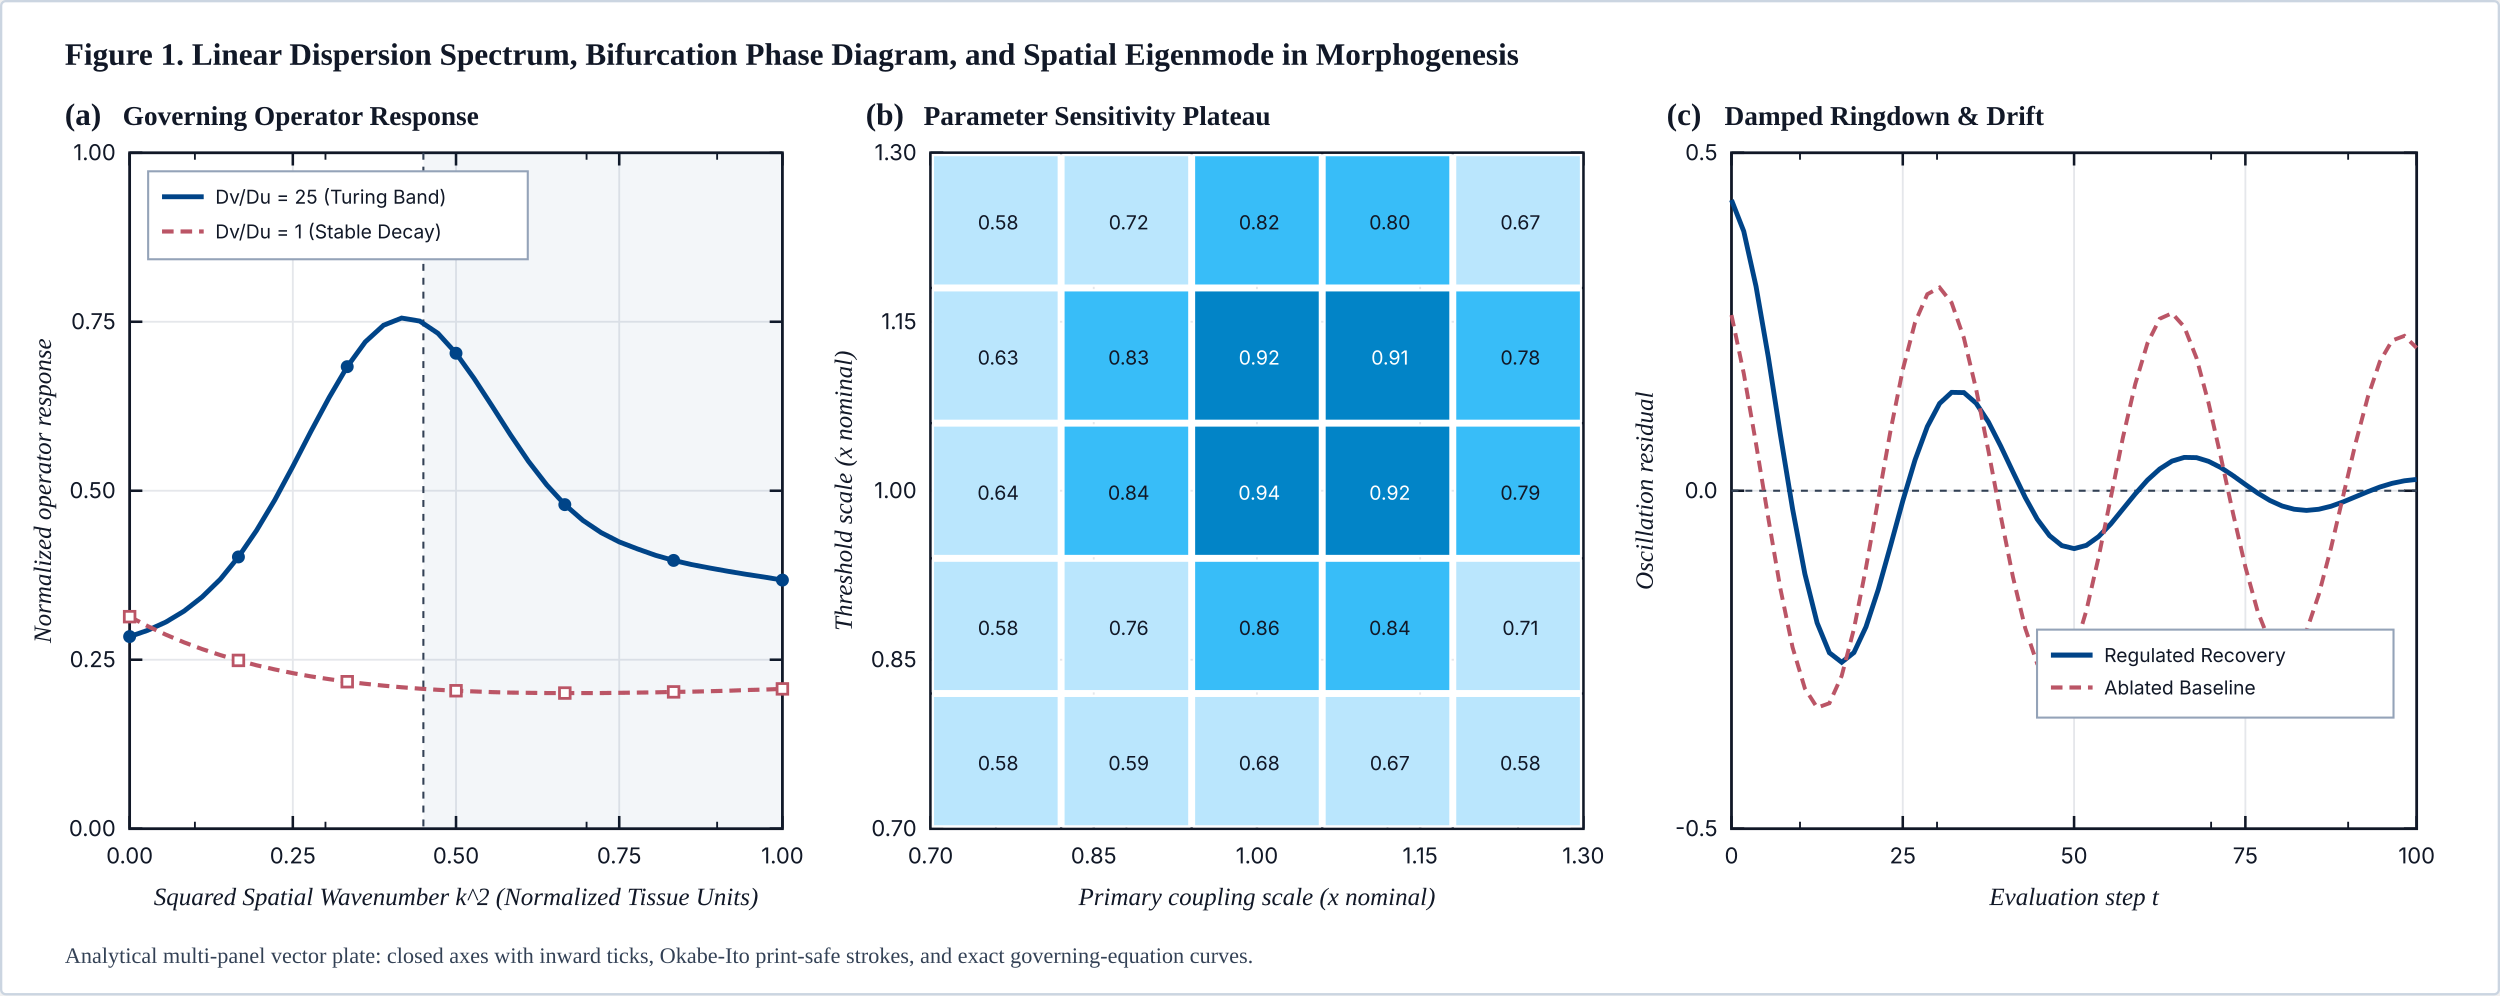
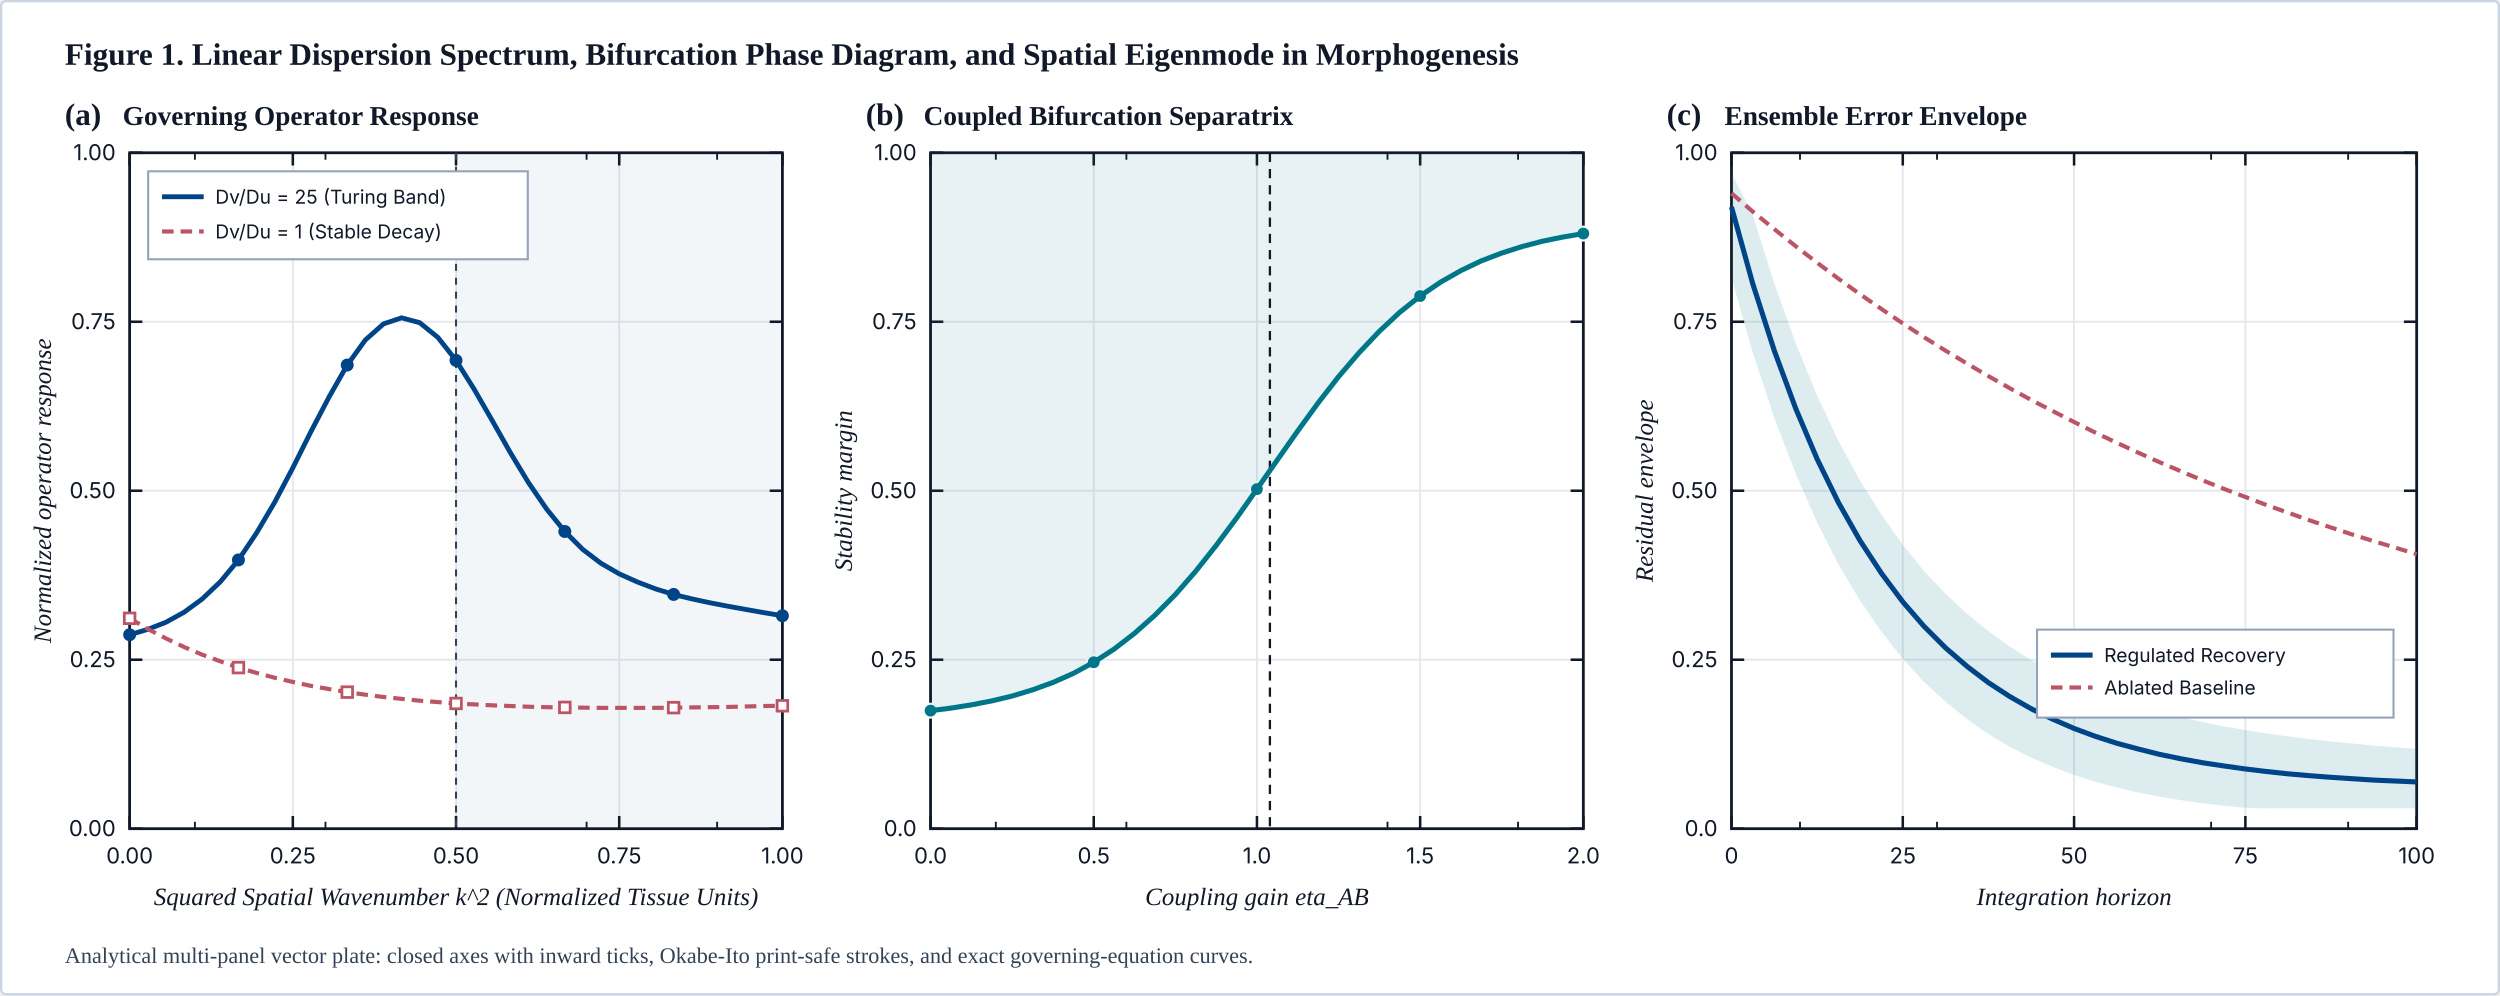
<svg xmlns="http://www.w3.org/2000/svg" viewBox="0 0 1080 430" width="1080" height="430" role="img" data-figure-style="journal-multipanel">
  <rect x="0.5" y="0.5" width="1079" height="429" rx="2" fill="#ffffff" stroke="#cbd5e1" stroke-width="1" />
  <text x="28" y="28" fill="#111827" font-family="Georgia, 'Times New Roman', serif" font-size="13.5" font-weight="700">Figure 1. Linear Dispersion Spectrum, Bifurcation Phase Diagram, and Spatial Eigenmode in Morphogenesis</text>
  <text x="28.0" y="54.0" fill="#111827" font-family="Georgia, 'Times New Roman', serif" font-size="13.5" font-weight="700">(a)</text>
  <text x="53.0" y="54.0" fill="#111827" font-family="Georgia, 'Times New Roman', serif" font-size="11.8" font-weight="600">Governing Operator Response</text>
  <line x1="56.0" y1="358.0" x2="338.0" y2="358.0" stroke="#e5e7eb" stroke-width="0.8" />
  <line x1="56.0" y1="285.0" x2="338.0" y2="285.0" stroke="#e5e7eb" stroke-width="0.8" />
  <line x1="56.0" y1="212.0" x2="338.0" y2="212.0" stroke="#e5e7eb" stroke-width="0.8" />
  <line x1="56.0" y1="139.0" x2="338.0" y2="139.0" stroke="#e5e7eb" stroke-width="0.8" />
  <line x1="56.0" y1="66.0" x2="338.0" y2="66.0" stroke="#e5e7eb" stroke-width="0.8" />
  <line x1="56.0" y1="66.0" x2="56.0" y2="358.0" stroke="#e5e7eb" stroke-width="0.8" />
  <line x1="126.5" y1="66.0" x2="126.5" y2="358.0" stroke="#e5e7eb" stroke-width="0.8" />
  <line x1="197.0" y1="66.0" x2="197.0" y2="358.0" stroke="#e5e7eb" stroke-width="0.8" />
  <line x1="267.5" y1="66.0" x2="267.5" y2="358.0" stroke="#e5e7eb" stroke-width="0.8" />
  <line x1="338.0" y1="66.0" x2="338.0" y2="358.0" stroke="#e5e7eb" stroke-width="0.8" />
  <rect x="56.0" y="66.0" width="282.0" height="292.0" fill="none" stroke="#111827" stroke-width="1.2" />
  <line x1="56.0" y1="358.0" x2="56.0" y2="352.5" stroke="#111827" stroke-width="1.1" />
  <line x1="56.0" y1="66.0" x2="56.0" y2="71.5" stroke="#111827" stroke-width="1.1" />
  <text x="56.0" y="373.0" text-anchor="middle" fill="#111827" font-family="Inter, 'Helvetica Neue', Arial, sans-serif" font-size="9.5">0.00</text>
  <line x1="126.5" y1="358.0" x2="126.5" y2="352.5" stroke="#111827" stroke-width="1.1" />
  <line x1="126.5" y1="66.0" x2="126.5" y2="71.5" stroke="#111827" stroke-width="1.1" />
  <text x="126.5" y="373.0" text-anchor="middle" fill="#111827" font-family="Inter, 'Helvetica Neue', Arial, sans-serif" font-size="9.5">0.25</text>
  <line x1="197.0" y1="358.0" x2="197.0" y2="352.5" stroke="#111827" stroke-width="1.1" />
  <line x1="197.0" y1="66.0" x2="197.0" y2="71.5" stroke="#111827" stroke-width="1.1" />
  <text x="197.0" y="373.0" text-anchor="middle" fill="#111827" font-family="Inter, 'Helvetica Neue', Arial, sans-serif" font-size="9.5">0.50</text>
  <line x1="267.5" y1="358.0" x2="267.5" y2="352.5" stroke="#111827" stroke-width="1.1" />
  <line x1="267.5" y1="66.0" x2="267.5" y2="71.5" stroke="#111827" stroke-width="1.1" />
  <text x="267.5" y="373.0" text-anchor="middle" fill="#111827" font-family="Inter, 'Helvetica Neue', Arial, sans-serif" font-size="9.5">0.75</text>
  <line x1="338.0" y1="358.0" x2="338.0" y2="352.5" stroke="#111827" stroke-width="1.1" />
  <line x1="338.0" y1="66.0" x2="338.0" y2="71.5" stroke="#111827" stroke-width="1.1" />
  <text x="338.0" y="373.0" text-anchor="middle" fill="#111827" font-family="Inter, 'Helvetica Neue', Arial, sans-serif" font-size="9.5">1.00</text>
  <line x1="84.2" y1="358.0" x2="84.2" y2="355.0" stroke="#111827" stroke-width="0.8" />
  <line x1="84.2" y1="66.0" x2="84.2" y2="69.0" stroke="#111827" stroke-width="0.8" />
  <line x1="140.6" y1="358.0" x2="140.6" y2="355.0" stroke="#111827" stroke-width="0.8" />
  <line x1="140.6" y1="66.0" x2="140.6" y2="69.0" stroke="#111827" stroke-width="0.8" />
  <line x1="197.0" y1="358.0" x2="197.0" y2="355.0" stroke="#111827" stroke-width="0.8" />
  <line x1="197.0" y1="66.0" x2="197.0" y2="69.0" stroke="#111827" stroke-width="0.8" />
  <line x1="253.4" y1="358.0" x2="253.4" y2="355.0" stroke="#111827" stroke-width="0.8" />
  <line x1="253.4" y1="66.0" x2="253.4" y2="69.0" stroke="#111827" stroke-width="0.8" />
  <line x1="309.8" y1="358.0" x2="309.8" y2="355.0" stroke="#111827" stroke-width="0.8" />
  <line x1="309.8" y1="66.0" x2="309.8" y2="69.0" stroke="#111827" stroke-width="0.8" />
  <line x1="56.0" y1="358.0" x2="61.5" y2="358.0" stroke="#111827" stroke-width="1.1" />
  <line x1="338.0" y1="358.0" x2="332.5" y2="358.0" stroke="#111827" stroke-width="1.1" />
  <text x="50.0" y="361.2" text-anchor="end" fill="#111827" font-family="Inter, 'Helvetica Neue', Arial, sans-serif" font-size="9.5">0.00</text>
  <line x1="56.0" y1="285.0" x2="61.5" y2="285.0" stroke="#111827" stroke-width="1.1" />
  <line x1="338.0" y1="285.0" x2="332.5" y2="285.0" stroke="#111827" stroke-width="1.1" />
  <text x="50.0" y="288.2" text-anchor="end" fill="#111827" font-family="Inter, 'Helvetica Neue', Arial, sans-serif" font-size="9.5">0.25</text>
  <line x1="56.0" y1="212.0" x2="61.5" y2="212.0" stroke="#111827" stroke-width="1.1" />
  <line x1="338.0" y1="212.0" x2="332.5" y2="212.0" stroke="#111827" stroke-width="1.1" />
  <text x="50.0" y="215.2" text-anchor="end" fill="#111827" font-family="Inter, 'Helvetica Neue', Arial, sans-serif" font-size="9.5">0.50</text>
  <line x1="56.0" y1="139.0" x2="61.5" y2="139.0" stroke="#111827" stroke-width="1.1" />
  <line x1="338.0" y1="139.0" x2="332.5" y2="139.0" stroke="#111827" stroke-width="1.1" />
  <text x="50.0" y="142.2" text-anchor="end" fill="#111827" font-family="Inter, 'Helvetica Neue', Arial, sans-serif" font-size="9.5">0.75</text>
  <line x1="56.0" y1="66.0" x2="61.5" y2="66.0" stroke="#111827" stroke-width="1.1" />
  <line x1="338.0" y1="66.0" x2="332.5" y2="66.0" stroke="#111827" stroke-width="1.1" />
  <text x="50.0" y="69.2" text-anchor="end" fill="#111827" font-family="Inter, 'Helvetica Neue', Arial, sans-serif" font-size="9.5">1.00</text>
  <text x="197.0" y="391.0" text-anchor="middle" fill="#111827" font-family="Georgia, 'Times New Roman', serif" font-size="10.8" font-style="italic">Squared Spatial Wavenumber k^2 (Normalized Tissue Units)</text>
  <text x="22.0" y="212.0" text-anchor="middle" transform="rotate(-90 22.0 212.0)" fill="#111827" font-family="Georgia, 'Times New Roman', serif" font-size="10.8" font-style="italic">Normalized operator response</text>
-   <rect x="182.9" y="66.0" width="155.1" height="292.0" fill="#004488" fill-opacity="0.05" />
-   <line x1="182.9" y1="66.0" x2="182.9" y2="358.0" stroke="#334155" stroke-width="0.9" stroke-dasharray="3 3" />
-   <path d="M56.0,275.0 L63.8,272.3 L71.7,268.7 L79.5,264.0 L87.3,257.9 L95.2,250.2 L103.0,240.6 L110.8,229.2 L118.7,216.0 L126.5,201.5 L134.3,186.4 L142.2,171.7 L150.0,158.4 L157.8,147.7 L165.7,140.5 L173.5,137.4 L181.3,138.7 L189.2,144.0 L197.0,152.6 L204.8,163.5 L212.7,175.6 L220.5,187.8 L228.3,199.3 L236.2,209.5 L244.0,218.0 L251.8,224.8 L259.7,230.1 L267.5,234.1 L275.3,237.1 L283.2,239.9 L291.0,242.1 L298.8,243.9 L306.7,245.4 L314.5,246.8 L322.3,248.1 L330.2,249.3 L338.0,250.6" fill="none" stroke="#004488" stroke-width="2.1" />
-   <path d="M56.0,266.4 L63.8,270.5 L71.7,274.2 L79.5,277.5 L87.3,280.4 L95.2,283.0 L103.0,285.3 L110.8,287.4 L118.7,289.2 L126.5,290.8 L134.3,292.2 L142.2,293.4 L150.0,294.5 L157.8,295.4 L165.7,296.2 L173.5,296.9 L181.3,297.5 L189.2,298.0 L197.0,298.4 L204.8,298.7 L212.7,299.0 L220.5,299.2 L228.3,299.3 L236.2,299.4 L244.0,299.4 L251.8,299.4 L259.7,299.4 L267.5,299.3 L275.3,299.2 L283.2,299.1 L291.0,298.9 L298.8,298.8 L306.7,298.6 L314.5,298.4 L322.3,298.1 L330.2,297.9 L338.0,297.6" fill="none" stroke="#bb5566" stroke-width="1.8" stroke-dasharray="5 3" />
-   <circle cx="56.0" cy="275.0" r="2.8" fill="#004488" />
-   <rect x="53.7" y="264.1" width="4.6" height="4.6" fill="#ffffff" stroke="#bb5566" stroke-width="1.2" />
-   <circle cx="103.0" cy="240.6" r="2.8" fill="#004488" />
-   <rect x="100.7" y="283.0" width="4.6" height="4.6" fill="#ffffff" stroke="#bb5566" stroke-width="1.2" />
-   <circle cx="150.0" cy="158.4" r="2.8" fill="#004488" />
-   <rect x="147.7" y="292.2" width="4.6" height="4.6" fill="#ffffff" stroke="#bb5566" stroke-width="1.2" />
-   <circle cx="197.0" cy="152.6" r="2.8" fill="#004488" />
-   <rect x="194.7" y="296.1" width="4.6" height="4.6" fill="#ffffff" stroke="#bb5566" stroke-width="1.2" />
-   <circle cx="244.0" cy="218.0" r="2.8" fill="#004488" />
-   <rect x="241.7" y="297.1" width="4.6" height="4.6" fill="#ffffff" stroke="#bb5566" stroke-width="1.2" />
-   <circle cx="291.0" cy="242.1" r="2.8" fill="#004488" />
-   <rect x="288.7" y="296.6" width="4.6" height="4.6" fill="#ffffff" stroke="#bb5566" stroke-width="1.2" />
-   <circle cx="338.0" cy="250.6" r="2.8" fill="#004488" />
-   <rect x="335.7" y="295.3" width="4.6" height="4.6" fill="#ffffff" stroke="#bb5566" stroke-width="1.2" />
+   <rect x="197.0" y="66.0" width="141.0" height="292.0" fill="#004488" fill-opacity="0.05" />
+   <line x1="197.0" y1="66.0" x2="197.0" y2="358.0" stroke="#334155" stroke-width="0.9" stroke-dasharray="3 3" />
+   <path d="M56.0,274.2 L63.8,271.9 L71.7,268.8 L79.5,264.5 L87.3,258.8 L95.2,251.3 L103.0,241.9 L110.8,230.3 L118.7,216.9 L126.5,202.1 L134.3,186.5 L142.2,171.4 L150.0,157.7 L157.8,146.9 L165.7,139.9 L173.5,137.3 L181.3,139.4 L189.2,145.8 L197.0,155.7 L204.8,168.1 L212.7,181.8 L220.5,195.6 L228.3,208.5 L236.2,220.0 L244.0,229.6 L251.8,237.4 L259.7,243.4 L267.5,247.9 L275.3,251.4 L283.2,254.4 L291.0,256.8 L298.8,258.7 L306.7,260.4 L314.5,261.9 L322.3,263.3 L330.2,264.7 L338.0,266.0" fill="none" stroke="#004488" stroke-width="2.1" />
+   <path d="M56.0,267.1 L63.8,271.7 L71.7,275.8 L79.5,279.5 L87.3,282.8 L95.2,285.7 L103.0,288.4 L110.8,290.7 L118.7,292.8 L126.5,294.6 L134.3,296.3 L142.2,297.7 L150.0,299.0 L157.8,300.1 L165.7,301.1 L173.5,301.9 L181.3,302.7 L189.2,303.3 L197.0,303.9 L204.8,304.3 L212.7,304.7 L220.5,305.0 L228.3,305.3 L236.2,305.5 L244.0,305.6 L251.8,305.7 L259.7,305.8 L267.5,305.8 L275.3,305.8 L283.2,305.8 L291.0,305.7 L298.8,305.6 L306.7,305.5 L314.5,305.4 L322.3,305.2 L330.2,305.0 L338.0,304.9" fill="none" stroke="#bb5566" stroke-width="1.8" stroke-dasharray="5 3" />
+   <circle cx="56.0" cy="274.2" r="2.8" fill="#004488" />
+   <rect x="53.7" y="264.8" width="4.6" height="4.6" fill="#ffffff" stroke="#bb5566" stroke-width="1.2" />
+   <circle cx="103.0" cy="241.9" r="2.8" fill="#004488" />
+   <rect x="100.7" y="286.1" width="4.6" height="4.6" fill="#ffffff" stroke="#bb5566" stroke-width="1.2" />
+   <circle cx="150.0" cy="157.7" r="2.8" fill="#004488" />
+   <rect x="147.7" y="296.7" width="4.6" height="4.6" fill="#ffffff" stroke="#bb5566" stroke-width="1.2" />
+   <circle cx="197.0" cy="155.7" r="2.8" fill="#004488" />
+   <rect x="194.7" y="301.6" width="4.6" height="4.6" fill="#ffffff" stroke="#bb5566" stroke-width="1.2" />
+   <circle cx="244.0" cy="229.6" r="2.8" fill="#004488" />
+   <rect x="241.7" y="303.3" width="4.6" height="4.6" fill="#ffffff" stroke="#bb5566" stroke-width="1.2" />
+   <circle cx="291.0" cy="256.8" r="2.8" fill="#004488" />
+   <rect x="288.7" y="303.4" width="4.6" height="4.6" fill="#ffffff" stroke="#bb5566" stroke-width="1.2" />
+   <circle cx="338.0" cy="266.0" r="2.8" fill="#004488" />
+   <rect x="335.7" y="302.6" width="4.6" height="4.6" fill="#ffffff" stroke="#bb5566" stroke-width="1.2" />
  <rect x="64.0" y="74.0" width="164" height="38" fill="#ffffff" stroke="#94a3b8" stroke-width="0.9" />
  <line x1="70.0" y1="85.0" x2="88.0" y2="85.0" stroke="#004488" stroke-width="2.1" />
  <text x="93.0" y="88.0" fill="#111827" font-family="Inter, 'Helvetica Neue', Arial, sans-serif" font-size="8.3">Dv/Du = 25 (Turing Band)</text>
  <line x1="70.0" y1="100.0" x2="88.0" y2="100.0" stroke="#bb5566" stroke-width="1.8" stroke-dasharray="5 3" />
  <text x="93.0" y="103.0" fill="#111827" font-family="Inter, 'Helvetica Neue', Arial, sans-serif" font-size="8.3">Dv/Du = 1 (Stable Decay)</text>
  <text x="374.0" y="54.0" fill="#111827" font-family="Georgia, 'Times New Roman', serif" font-size="13.5" font-weight="700">(b)</text>
-   <text x="399.0" y="54.0" fill="#111827" font-family="Georgia, 'Times New Roman', serif" font-size="11.8" font-weight="600">Parameter Sensitivity Plateau</text>
+   <text x="399.0" y="54.0" fill="#111827" font-family="Georgia, 'Times New Roman', serif" font-size="11.8" font-weight="600">Coupled Bifurcation Separatrix</text>
  <line x1="402.0" y1="358.0" x2="684.0" y2="358.0" stroke="#e5e7eb" stroke-width="0.8" />
  <line x1="402.0" y1="285.0" x2="684.0" y2="285.0" stroke="#e5e7eb" stroke-width="0.8" />
  <line x1="402.0" y1="212.0" x2="684.0" y2="212.0" stroke="#e5e7eb" stroke-width="0.8" />
  <line x1="402.0" y1="139.0" x2="684.0" y2="139.0" stroke="#e5e7eb" stroke-width="0.8" />
  <line x1="402.0" y1="66.0" x2="684.0" y2="66.0" stroke="#e5e7eb" stroke-width="0.8" />
  <line x1="402.0" y1="66.0" x2="402.0" y2="358.0" stroke="#e5e7eb" stroke-width="0.8" />
  <line x1="472.5" y1="66.0" x2="472.5" y2="358.0" stroke="#e5e7eb" stroke-width="0.8" />
  <line x1="543.0" y1="66.0" x2="543.0" y2="358.0" stroke="#e5e7eb" stroke-width="0.8" />
  <line x1="613.5" y1="66.0" x2="613.5" y2="358.0" stroke="#e5e7eb" stroke-width="0.8" />
  <line x1="684.0" y1="66.0" x2="684.0" y2="358.0" stroke="#e5e7eb" stroke-width="0.8" />
  <rect x="402.0" y="66.0" width="282.0" height="292.0" fill="none" stroke="#111827" stroke-width="1.2" />
  <line x1="402.0" y1="358.0" x2="402.0" y2="352.5" stroke="#111827" stroke-width="1.1" />
  <line x1="402.0" y1="66.0" x2="402.0" y2="71.5" stroke="#111827" stroke-width="1.1" />
-   <text x="402.0" y="373.0" text-anchor="middle" fill="#111827" font-family="Inter, 'Helvetica Neue', Arial, sans-serif" font-size="9.5">0.70</text>
+   <text x="402.0" y="373.0" text-anchor="middle" fill="#111827" font-family="Inter, 'Helvetica Neue', Arial, sans-serif" font-size="9.5">0.0</text>
  <line x1="472.5" y1="358.0" x2="472.5" y2="352.5" stroke="#111827" stroke-width="1.1" />
  <line x1="472.5" y1="66.0" x2="472.5" y2="71.5" stroke="#111827" stroke-width="1.1" />
-   <text x="472.5" y="373.0" text-anchor="middle" fill="#111827" font-family="Inter, 'Helvetica Neue', Arial, sans-serif" font-size="9.5">0.85</text>
+   <text x="472.5" y="373.0" text-anchor="middle" fill="#111827" font-family="Inter, 'Helvetica Neue', Arial, sans-serif" font-size="9.5">0.5</text>
  <line x1="543.0" y1="358.0" x2="543.0" y2="352.5" stroke="#111827" stroke-width="1.1" />
  <line x1="543.0" y1="66.0" x2="543.0" y2="71.5" stroke="#111827" stroke-width="1.1" />
-   <text x="543.0" y="373.0" text-anchor="middle" fill="#111827" font-family="Inter, 'Helvetica Neue', Arial, sans-serif" font-size="9.5">1.00</text>
+   <text x="543.0" y="373.0" text-anchor="middle" fill="#111827" font-family="Inter, 'Helvetica Neue', Arial, sans-serif" font-size="9.5">1.0</text>
  <line x1="613.5" y1="358.0" x2="613.5" y2="352.5" stroke="#111827" stroke-width="1.1" />
  <line x1="613.5" y1="66.0" x2="613.5" y2="71.5" stroke="#111827" stroke-width="1.1" />
-   <text x="613.5" y="373.0" text-anchor="middle" fill="#111827" font-family="Inter, 'Helvetica Neue', Arial, sans-serif" font-size="9.5">1.15</text>
+   <text x="613.5" y="373.0" text-anchor="middle" fill="#111827" font-family="Inter, 'Helvetica Neue', Arial, sans-serif" font-size="9.5">1.5</text>
  <line x1="684.0" y1="358.0" x2="684.0" y2="352.5" stroke="#111827" stroke-width="1.1" />
  <line x1="684.0" y1="66.0" x2="684.0" y2="71.5" stroke="#111827" stroke-width="1.1" />
-   <text x="684.0" y="373.0" text-anchor="middle" fill="#111827" font-family="Inter, 'Helvetica Neue', Arial, sans-serif" font-size="9.5">1.30</text>
+   <text x="684.0" y="373.0" text-anchor="middle" fill="#111827" font-family="Inter, 'Helvetica Neue', Arial, sans-serif" font-size="9.5">2.0</text>
  <line x1="430.2" y1="358.0" x2="430.2" y2="355.0" stroke="#111827" stroke-width="0.8" />
  <line x1="430.2" y1="66.0" x2="430.2" y2="69.0" stroke="#111827" stroke-width="0.8" />
  <line x1="486.6" y1="358.0" x2="486.6" y2="355.0" stroke="#111827" stroke-width="0.8" />
  <line x1="486.6" y1="66.0" x2="486.6" y2="69.0" stroke="#111827" stroke-width="0.8" />
  <line x1="543.0" y1="358.0" x2="543.0" y2="355.0" stroke="#111827" stroke-width="0.8" />
  <line x1="543.0" y1="66.0" x2="543.0" y2="69.0" stroke="#111827" stroke-width="0.8" />
  <line x1="599.4" y1="358.0" x2="599.4" y2="355.0" stroke="#111827" stroke-width="0.8" />
  <line x1="599.4" y1="66.0" x2="599.4" y2="69.0" stroke="#111827" stroke-width="0.8" />
  <line x1="655.8" y1="358.0" x2="655.8" y2="355.0" stroke="#111827" stroke-width="0.8" />
  <line x1="655.8" y1="66.0" x2="655.8" y2="69.0" stroke="#111827" stroke-width="0.8" />
  <line x1="402.0" y1="358.0" x2="407.5" y2="358.0" stroke="#111827" stroke-width="1.1" />
  <line x1="684.0" y1="358.0" x2="678.5" y2="358.0" stroke="#111827" stroke-width="1.1" />
-   <text x="396.0" y="361.2" text-anchor="end" fill="#111827" font-family="Inter, 'Helvetica Neue', Arial, sans-serif" font-size="9.5">0.70</text>
+   <text x="396.0" y="361.2" text-anchor="end" fill="#111827" font-family="Inter, 'Helvetica Neue', Arial, sans-serif" font-size="9.5">0.0</text>
  <line x1="402.0" y1="285.0" x2="407.5" y2="285.0" stroke="#111827" stroke-width="1.1" />
  <line x1="684.0" y1="285.0" x2="678.5" y2="285.0" stroke="#111827" stroke-width="1.1" />
-   <text x="396.0" y="288.2" text-anchor="end" fill="#111827" font-family="Inter, 'Helvetica Neue', Arial, sans-serif" font-size="9.5">0.85</text>
+   <text x="396.0" y="288.2" text-anchor="end" fill="#111827" font-family="Inter, 'Helvetica Neue', Arial, sans-serif" font-size="9.5">0.25</text>
  <line x1="402.0" y1="212.0" x2="407.5" y2="212.0" stroke="#111827" stroke-width="1.1" />
  <line x1="684.0" y1="212.0" x2="678.5" y2="212.0" stroke="#111827" stroke-width="1.1" />
-   <text x="396.0" y="215.2" text-anchor="end" fill="#111827" font-family="Inter, 'Helvetica Neue', Arial, sans-serif" font-size="9.5">1.00</text>
+   <text x="396.0" y="215.2" text-anchor="end" fill="#111827" font-family="Inter, 'Helvetica Neue', Arial, sans-serif" font-size="9.5">0.50</text>
  <line x1="402.0" y1="139.0" x2="407.5" y2="139.0" stroke="#111827" stroke-width="1.1" />
  <line x1="684.0" y1="139.0" x2="678.5" y2="139.0" stroke="#111827" stroke-width="1.1" />
-   <text x="396.0" y="142.2" text-anchor="end" fill="#111827" font-family="Inter, 'Helvetica Neue', Arial, sans-serif" font-size="9.5">1.15</text>
+   <text x="396.0" y="142.2" text-anchor="end" fill="#111827" font-family="Inter, 'Helvetica Neue', Arial, sans-serif" font-size="9.5">0.75</text>
  <line x1="402.0" y1="66.0" x2="407.5" y2="66.0" stroke="#111827" stroke-width="1.1" />
  <line x1="684.0" y1="66.0" x2="678.5" y2="66.0" stroke="#111827" stroke-width="1.1" />
-   <text x="396.0" y="69.2" text-anchor="end" fill="#111827" font-family="Inter, 'Helvetica Neue', Arial, sans-serif" font-size="9.5">1.30</text>
-   <text x="543.0" y="391.0" text-anchor="middle" fill="#111827" font-family="Georgia, 'Times New Roman', serif" font-size="10.8" font-style="italic">Primary coupling scale (x nominal)</text>
-   <text x="368.0" y="212.0" text-anchor="middle" transform="rotate(-90 368.0 212.0)" fill="#111827" font-family="Georgia, 'Times New Roman', serif" font-size="10.8" font-style="italic">Threshold scale (x nominal)</text>
-   <rect x="403.0" y="300.6" width="54.4" height="56.4" fill="#bae6fd" stroke="#ffffff" stroke-width="1.0" />
-   <text x="431.2" y="332.7" text-anchor="middle" fill="#111827" font-family="Inter, 'Helvetica Neue', Arial, sans-serif" font-size="8.4">0.58</text>
-   <rect x="459.4" y="300.6" width="54.4" height="56.4" fill="#bae6fd" stroke="#ffffff" stroke-width="1.0" />
-   <text x="487.6" y="332.7" text-anchor="middle" fill="#111827" font-family="Inter, 'Helvetica Neue', Arial, sans-serif" font-size="8.4">0.59</text>
-   <rect x="515.8" y="300.6" width="54.4" height="56.4" fill="#bae6fd" stroke="#ffffff" stroke-width="1.0" />
-   <text x="544.0" y="332.7" text-anchor="middle" fill="#111827" font-family="Inter, 'Helvetica Neue', Arial, sans-serif" font-size="8.4">0.68</text>
-   <rect x="572.2" y="300.6" width="54.4" height="56.4" fill="#bae6fd" stroke="#ffffff" stroke-width="1.0" />
-   <text x="600.4" y="332.7" text-anchor="middle" fill="#111827" font-family="Inter, 'Helvetica Neue', Arial, sans-serif" font-size="8.4">0.67</text>
-   <rect x="628.6" y="300.6" width="54.4" height="56.4" fill="#bae6fd" stroke="#ffffff" stroke-width="1.0" />
-   <text x="656.8" y="332.7" text-anchor="middle" fill="#111827" font-family="Inter, 'Helvetica Neue', Arial, sans-serif" font-size="8.4">0.58</text>
-   <rect x="403.0" y="242.2" width="54.4" height="56.4" fill="#bae6fd" stroke="#ffffff" stroke-width="1.0" />
-   <text x="431.2" y="274.3" text-anchor="middle" fill="#111827" font-family="Inter, 'Helvetica Neue', Arial, sans-serif" font-size="8.4">0.58</text>
-   <rect x="459.4" y="242.2" width="54.4" height="56.4" fill="#bae6fd" stroke="#ffffff" stroke-width="1.0" />
-   <text x="487.6" y="274.3" text-anchor="middle" fill="#111827" font-family="Inter, 'Helvetica Neue', Arial, sans-serif" font-size="8.4">0.76</text>
-   <rect x="515.8" y="242.2" width="54.4" height="56.4" fill="#38bdf8" stroke="#ffffff" stroke-width="1.0" />
-   <text x="544.0" y="274.3" text-anchor="middle" fill="#111827" font-family="Inter, 'Helvetica Neue', Arial, sans-serif" font-size="8.4">0.86</text>
-   <rect x="572.2" y="242.2" width="54.4" height="56.4" fill="#38bdf8" stroke="#ffffff" stroke-width="1.0" />
-   <text x="600.4" y="274.3" text-anchor="middle" fill="#111827" font-family="Inter, 'Helvetica Neue', Arial, sans-serif" font-size="8.4">0.84</text>
-   <rect x="628.6" y="242.2" width="54.4" height="56.4" fill="#bae6fd" stroke="#ffffff" stroke-width="1.0" />
-   <text x="656.8" y="274.3" text-anchor="middle" fill="#111827" font-family="Inter, 'Helvetica Neue', Arial, sans-serif" font-size="8.4">0.71</text>
-   <rect x="403.0" y="183.8" width="54.4" height="56.4" fill="#bae6fd" stroke="#ffffff" stroke-width="1.0" />
-   <text x="431.2" y="215.9" text-anchor="middle" fill="#111827" font-family="Inter, 'Helvetica Neue', Arial, sans-serif" font-size="8.4">0.64</text>
-   <rect x="459.4" y="183.8" width="54.4" height="56.4" fill="#38bdf8" stroke="#ffffff" stroke-width="1.0" />
-   <text x="487.6" y="215.9" text-anchor="middle" fill="#111827" font-family="Inter, 'Helvetica Neue', Arial, sans-serif" font-size="8.4">0.84</text>
-   <rect x="515.8" y="183.8" width="54.4" height="56.4" fill="#0284c7" stroke="#ffffff" stroke-width="1.0" />
-   <text x="544.0" y="215.9" text-anchor="middle" fill="#ffffff" font-family="Inter, 'Helvetica Neue', Arial, sans-serif" font-size="8.4">0.94</text>
-   <rect x="572.2" y="183.8" width="54.4" height="56.4" fill="#0284c7" stroke="#ffffff" stroke-width="1.0" />
-   <text x="600.4" y="215.9" text-anchor="middle" fill="#ffffff" font-family="Inter, 'Helvetica Neue', Arial, sans-serif" font-size="8.4">0.92</text>
-   <rect x="628.6" y="183.8" width="54.4" height="56.4" fill="#38bdf8" stroke="#ffffff" stroke-width="1.0" />
-   <text x="656.8" y="215.9" text-anchor="middle" fill="#111827" font-family="Inter, 'Helvetica Neue', Arial, sans-serif" font-size="8.4">0.79</text>
-   <rect x="403.0" y="125.4" width="54.4" height="56.4" fill="#bae6fd" stroke="#ffffff" stroke-width="1.0" />
-   <text x="431.2" y="157.5" text-anchor="middle" fill="#111827" font-family="Inter, 'Helvetica Neue', Arial, sans-serif" font-size="8.4">0.63</text>
-   <rect x="459.4" y="125.4" width="54.4" height="56.4" fill="#38bdf8" stroke="#ffffff" stroke-width="1.0" />
-   <text x="487.6" y="157.5" text-anchor="middle" fill="#111827" font-family="Inter, 'Helvetica Neue', Arial, sans-serif" font-size="8.4">0.83</text>
-   <rect x="515.8" y="125.4" width="54.4" height="56.4" fill="#0284c7" stroke="#ffffff" stroke-width="1.0" />
-   <text x="544.0" y="157.5" text-anchor="middle" fill="#ffffff" font-family="Inter, 'Helvetica Neue', Arial, sans-serif" font-size="8.4">0.92</text>
-   <rect x="572.2" y="125.4" width="54.4" height="56.4" fill="#0284c7" stroke="#ffffff" stroke-width="1.0" />
-   <text x="600.4" y="157.5" text-anchor="middle" fill="#ffffff" font-family="Inter, 'Helvetica Neue', Arial, sans-serif" font-size="8.4">0.91</text>
-   <rect x="628.6" y="125.4" width="54.4" height="56.4" fill="#38bdf8" stroke="#ffffff" stroke-width="1.0" />
-   <text x="656.8" y="157.5" text-anchor="middle" fill="#111827" font-family="Inter, 'Helvetica Neue', Arial, sans-serif" font-size="8.4">0.78</text>
-   <rect x="403.0" y="67.0" width="54.4" height="56.4" fill="#bae6fd" stroke="#ffffff" stroke-width="1.0" />
-   <text x="431.2" y="99.1" text-anchor="middle" fill="#111827" font-family="Inter, 'Helvetica Neue', Arial, sans-serif" font-size="8.4">0.58</text>
-   <rect x="459.4" y="67.0" width="54.4" height="56.4" fill="#bae6fd" stroke="#ffffff" stroke-width="1.0" />
-   <text x="487.6" y="99.1" text-anchor="middle" fill="#111827" font-family="Inter, 'Helvetica Neue', Arial, sans-serif" font-size="8.4">0.72</text>
-   <rect x="515.8" y="67.0" width="54.4" height="56.4" fill="#38bdf8" stroke="#ffffff" stroke-width="1.0" />
-   <text x="544.0" y="99.1" text-anchor="middle" fill="#111827" font-family="Inter, 'Helvetica Neue', Arial, sans-serif" font-size="8.4">0.82</text>
-   <rect x="572.2" y="67.0" width="54.4" height="56.4" fill="#38bdf8" stroke="#ffffff" stroke-width="1.0" />
-   <text x="600.4" y="99.1" text-anchor="middle" fill="#111827" font-family="Inter, 'Helvetica Neue', Arial, sans-serif" font-size="8.4">0.80</text>
-   <rect x="628.6" y="67.0" width="54.4" height="56.4" fill="#bae6fd" stroke="#ffffff" stroke-width="1.0" />
-   <text x="656.8" y="99.1" text-anchor="middle" fill="#111827" font-family="Inter, 'Helvetica Neue', Arial, sans-serif" font-size="8.4">0.67</text>
+   <text x="396.0" y="69.2" text-anchor="end" fill="#111827" font-family="Inter, 'Helvetica Neue', Arial, sans-serif" font-size="9.5">1.00</text>
+   <text x="543.0" y="391.0" text-anchor="middle" fill="#111827" font-family="Georgia, 'Times New Roman', serif" font-size="10.8" font-style="italic">Coupling gain eta_AB</text>
+   <text x="368.0" y="212.0" text-anchor="middle" transform="rotate(-90 368.0 212.0)" fill="#111827" font-family="Georgia, 'Times New Roman', serif" font-size="10.8" font-style="italic">Stability margin</text>
+   <circle cx="402.0" cy="307.0" r="3.0" fill="#007788" stroke="#ffffff" stroke-width="0.9" />
+   <circle cx="472.5" cy="286.1" r="3.0" fill="#007788" stroke="#ffffff" stroke-width="0.9" />
+   <circle cx="543.0" cy="211.3" r="3.0" fill="#007788" stroke="#ffffff" stroke-width="0.9" />
+   <circle cx="613.5" cy="127.9" r="3.0" fill="#007788" stroke="#ffffff" stroke-width="0.9" />
+   <circle cx="684.0" cy="100.9" r="3.0" fill="#007788" stroke="#ffffff" stroke-width="0.9" />
+   <polygon points="402.0,66.0 402.0,307.0 410.8,305.9 419.6,304.5 428.4,302.8 437.2,300.7 446.1,298.0 454.9,294.8 463.7,290.9 472.5,286.1 481.3,280.4 490.1,273.6 498.9,265.8 507.8,256.8 516.6,246.7 525.4,235.6 534.2,223.8 543.0,211.3 551.8,198.7 560.6,186.2 569.4,174.1 578.2,162.8 587.1,152.4 595.9,143.1 604.7,134.9 613.5,127.9 622.3,121.9 631.1,116.9 639.9,112.7 648.8,109.3 657.6,106.5 666.4,104.2 675.2,102.4 684.0,100.9 684.0,66.0" fill="#007788" fill-opacity="0.09" />
+   <line x1="548.6" y1="66.0" x2="548.6" y2="358.0" stroke="#111827" stroke-width="1.0" stroke-dasharray="4 3" />
+   <path d="M402.0,307.0 L410.8,305.9 L419.6,304.5 L428.4,302.8 L437.2,300.7 L446.1,298.0 L454.9,294.8 L463.7,290.9 L472.5,286.1 L481.3,280.4 L490.1,273.6 L498.9,265.8 L507.8,256.8 L516.6,246.7 L525.4,235.6 L534.2,223.8 L543.0,211.3 L551.8,198.7 L560.6,186.2 L569.4,174.1 L578.2,162.8 L587.1,152.4 L595.9,143.1 L604.7,134.9 L613.5,127.9 L622.3,121.9 L631.1,116.9 L639.9,112.7 L648.8,109.3 L657.6,106.5 L666.4,104.2 L675.2,102.4 L684.0,100.9" fill="none" stroke="#007788" stroke-width="2.2" />
  <text x="720.0" y="54.0" fill="#111827" font-family="Georgia, 'Times New Roman', serif" font-size="13.5" font-weight="700">(c)</text>
-   <text x="745.0" y="54.0" fill="#111827" font-family="Georgia, 'Times New Roman', serif" font-size="11.8" font-weight="600">Damped Ringdown &amp; Drift</text>
+   <text x="745.0" y="54.0" fill="#111827" font-family="Georgia, 'Times New Roman', serif" font-size="11.8" font-weight="600">Ensemble Error Envelope</text>
  <line x1="748.0" y1="358.0" x2="1044.0" y2="358.0" stroke="#e5e7eb" stroke-width="0.8" />
+   <line x1="748.0" y1="285.0" x2="1044.0" y2="285.0" stroke="#e5e7eb" stroke-width="0.8" />
  <line x1="748.0" y1="212.0" x2="1044.0" y2="212.0" stroke="#e5e7eb" stroke-width="0.8" />
+   <line x1="748.0" y1="139.0" x2="1044.0" y2="139.0" stroke="#e5e7eb" stroke-width="0.8" />
  <line x1="748.0" y1="66.0" x2="1044.0" y2="66.0" stroke="#e5e7eb" stroke-width="0.8" />
  <line x1="748.0" y1="66.0" x2="748.0" y2="358.0" stroke="#e5e7eb" stroke-width="0.8" />
  <line x1="822.0" y1="66.0" x2="822.0" y2="358.0" stroke="#e5e7eb" stroke-width="0.8" />
  <line x1="896.0" y1="66.0" x2="896.0" y2="358.0" stroke="#e5e7eb" stroke-width="0.8" />
  <line x1="970.0" y1="66.0" x2="970.0" y2="358.0" stroke="#e5e7eb" stroke-width="0.8" />
  <line x1="1044.0" y1="66.0" x2="1044.0" y2="358.0" stroke="#e5e7eb" stroke-width="0.8" />
  <rect x="748.0" y="66.0" width="296.0" height="292.0" fill="none" stroke="#111827" stroke-width="1.2" />
  <line x1="748.0" y1="358.0" x2="748.0" y2="352.5" stroke="#111827" stroke-width="1.1" />
  <line x1="748.0" y1="66.0" x2="748.0" y2="71.5" stroke="#111827" stroke-width="1.1" />
  <text x="748.0" y="373.0" text-anchor="middle" fill="#111827" font-family="Inter, 'Helvetica Neue', Arial, sans-serif" font-size="9.5">0</text>
  <line x1="822.0" y1="358.0" x2="822.0" y2="352.5" stroke="#111827" stroke-width="1.1" />
  <line x1="822.0" y1="66.0" x2="822.0" y2="71.5" stroke="#111827" stroke-width="1.1" />
  <text x="822.0" y="373.0" text-anchor="middle" fill="#111827" font-family="Inter, 'Helvetica Neue', Arial, sans-serif" font-size="9.5">25</text>
  <line x1="896.0" y1="358.0" x2="896.0" y2="352.5" stroke="#111827" stroke-width="1.1" />
  <line x1="896.0" y1="66.0" x2="896.0" y2="71.5" stroke="#111827" stroke-width="1.1" />
  <text x="896.0" y="373.0" text-anchor="middle" fill="#111827" font-family="Inter, 'Helvetica Neue', Arial, sans-serif" font-size="9.5">50</text>
  <line x1="970.0" y1="358.0" x2="970.0" y2="352.5" stroke="#111827" stroke-width="1.1" />
  <line x1="970.0" y1="66.0" x2="970.0" y2="71.5" stroke="#111827" stroke-width="1.1" />
  <text x="970.0" y="373.0" text-anchor="middle" fill="#111827" font-family="Inter, 'Helvetica Neue', Arial, sans-serif" font-size="9.5">75</text>
  <line x1="1044.0" y1="358.0" x2="1044.0" y2="352.5" stroke="#111827" stroke-width="1.1" />
  <line x1="1044.0" y1="66.0" x2="1044.0" y2="71.5" stroke="#111827" stroke-width="1.1" />
  <text x="1044.0" y="373.0" text-anchor="middle" fill="#111827" font-family="Inter, 'Helvetica Neue', Arial, sans-serif" font-size="9.5">100</text>
  <line x1="777.6" y1="358.0" x2="777.6" y2="355.0" stroke="#111827" stroke-width="0.8" />
  <line x1="777.6" y1="66.0" x2="777.6" y2="69.0" stroke="#111827" stroke-width="0.8" />
  <line x1="836.8" y1="358.0" x2="836.8" y2="355.0" stroke="#111827" stroke-width="0.8" />
  <line x1="836.8" y1="66.0" x2="836.8" y2="69.0" stroke="#111827" stroke-width="0.8" />
  <line x1="896.0" y1="358.0" x2="896.0" y2="355.0" stroke="#111827" stroke-width="0.8" />
  <line x1="896.0" y1="66.0" x2="896.0" y2="69.0" stroke="#111827" stroke-width="0.8" />
  <line x1="955.2" y1="358.0" x2="955.2" y2="355.0" stroke="#111827" stroke-width="0.8" />
  <line x1="955.2" y1="66.0" x2="955.2" y2="69.0" stroke="#111827" stroke-width="0.8" />
  <line x1="1014.4" y1="358.0" x2="1014.4" y2="355.0" stroke="#111827" stroke-width="0.8" />
  <line x1="1014.4" y1="66.0" x2="1014.4" y2="69.0" stroke="#111827" stroke-width="0.8" />
  <line x1="748.0" y1="358.0" x2="753.5" y2="358.0" stroke="#111827" stroke-width="1.1" />
  <line x1="1044.0" y1="358.0" x2="1038.5" y2="358.0" stroke="#111827" stroke-width="1.1" />
-   <text x="742.0" y="361.2" text-anchor="end" fill="#111827" font-family="Inter, 'Helvetica Neue', Arial, sans-serif" font-size="9.5">-0.5</text>
+   <text x="742.0" y="361.2" text-anchor="end" fill="#111827" font-family="Inter, 'Helvetica Neue', Arial, sans-serif" font-size="9.5">0.0</text>
+   <line x1="748.0" y1="285.0" x2="753.5" y2="285.0" stroke="#111827" stroke-width="1.1" />
+   <line x1="1044.0" y1="285.0" x2="1038.5" y2="285.0" stroke="#111827" stroke-width="1.1" />
+   <text x="742.0" y="288.2" text-anchor="end" fill="#111827" font-family="Inter, 'Helvetica Neue', Arial, sans-serif" font-size="9.5">0.25</text>
  <line x1="748.0" y1="212.0" x2="753.5" y2="212.0" stroke="#111827" stroke-width="1.1" />
  <line x1="1044.0" y1="212.0" x2="1038.5" y2="212.0" stroke="#111827" stroke-width="1.1" />
-   <text x="742.0" y="215.2" text-anchor="end" fill="#111827" font-family="Inter, 'Helvetica Neue', Arial, sans-serif" font-size="9.5">0.0</text>
+   <text x="742.0" y="215.2" text-anchor="end" fill="#111827" font-family="Inter, 'Helvetica Neue', Arial, sans-serif" font-size="9.5">0.50</text>
+   <line x1="748.0" y1="139.0" x2="753.5" y2="139.0" stroke="#111827" stroke-width="1.1" />
+   <line x1="1044.0" y1="139.0" x2="1038.5" y2="139.0" stroke="#111827" stroke-width="1.1" />
+   <text x="742.0" y="142.2" text-anchor="end" fill="#111827" font-family="Inter, 'Helvetica Neue', Arial, sans-serif" font-size="9.5">0.75</text>
  <line x1="748.0" y1="66.0" x2="753.5" y2="66.0" stroke="#111827" stroke-width="1.1" />
  <line x1="1044.0" y1="66.0" x2="1038.5" y2="66.0" stroke="#111827" stroke-width="1.1" />
-   <text x="742.0" y="69.2" text-anchor="end" fill="#111827" font-family="Inter, 'Helvetica Neue', Arial, sans-serif" font-size="9.5">0.5</text>
-   <text x="896.0" y="391.0" text-anchor="middle" fill="#111827" font-family="Georgia, 'Times New Roman', serif" font-size="10.8" font-style="italic">Evaluation step t</text>
-   <text x="714.0" y="212.0" text-anchor="middle" transform="rotate(-90 714.0 212.0)" fill="#111827" font-family="Georgia, 'Times New Roman', serif" font-size="10.8" font-style="italic">Oscillation residual</text>
-   <line x1="748.0" y1="212.0" x2="1044.0" y2="212.0" stroke="#334155" stroke-width="0.9" stroke-dasharray="3 3" />
-   <path d="M748.0,86.4 L753.3,99.9 L758.6,123.7 L763.9,154.2 L769.1,187.6 L774.4,219.9 L779.7,247.9 L785.0,269.1 L790.3,282.0 L795.6,286.1 L800.9,281.9 L806.1,270.8 L811.4,254.7 L816.7,235.8 L822.0,216.4 L827.3,198.7 L832.6,184.3 L837.9,174.3 L843.1,169.5 L848.4,169.6 L853.7,174.2 L859.0,182.3 L864.3,192.7 L869.6,203.9 L874.9,214.9 L880.1,224.3 L885.4,231.4 L890.7,235.7 L896.0,237.0 L901.3,235.6 L906.6,231.8 L911.9,226.3 L917.1,219.9 L922.4,213.4 L927.7,207.4 L933.0,202.6 L938.3,199.2 L943.6,197.6 L948.9,197.7 L954.1,199.3 L959.4,202.0 L964.7,205.5 L970.0,209.3 L975.3,213.0 L980.6,216.2 L985.9,218.6 L991.1,220.0 L996.4,220.5 L1001.7,220.0 L1007.0,218.7 L1012.3,216.8 L1017.6,214.6 L1022.9,212.4 L1028.1,210.4 L1033.4,208.8 L1038.7,207.7 L1044.0,207.1" fill="none" stroke="#004488" stroke-width="2.1" />
-   <path d="M748.0,136.1 L753.3,161.3 L758.6,191.7 L763.9,223.8 L769.1,254.2 L774.4,279.7 L779.7,297.4 L785.0,305.7 L790.3,303.8 L795.6,292.0 L800.9,271.7 L806.1,245.3 L811.4,215.7 L816.7,186.1 L822.0,159.7 L827.3,139.3 L832.6,127.1 L837.9,124.2 L843.1,130.8 L848.4,146.0 L853.7,168.2 L859.0,194.8 L864.3,222.8 L869.6,249.3 L874.9,271.4 L880.1,286.8 L885.4,293.9 L890.7,292.0 L896.0,281.6 L901.3,263.8 L906.6,240.7 L911.9,214.8 L917.1,189.0 L922.4,166.0 L927.7,148.3 L933.0,137.7 L938.3,135.3 L943.6,141.2 L948.9,154.7 L954.1,174.1 L959.4,197.4 L964.7,221.9 L970.0,244.9 L975.3,264.1 L980.6,277.5 L985.9,283.5 L991.1,281.8 L996.4,272.6 L1001.7,256.9 L1007.0,236.7 L1012.3,214.0 L1017.6,191.5 L1022.9,171.5 L1028.1,156.2 L1033.4,147.1 L1038.7,145.1 L1044.0,150.3" fill="none" stroke="#bb5566" stroke-width="1.7" stroke-dasharray="5 3" />
+   <text x="742.0" y="69.2" text-anchor="end" fill="#111827" font-family="Inter, 'Helvetica Neue', Arial, sans-serif" font-size="9.5">1.00</text>
+   <text x="896.0" y="391.0" text-anchor="middle" fill="#111827" font-family="Georgia, 'Times New Roman', serif" font-size="10.8" font-style="italic">Integration horizon</text>
+   <text x="714.0" y="212.0" text-anchor="middle" transform="rotate(-90 714.0 212.0)" fill="#111827" font-family="Georgia, 'Times New Roman', serif" font-size="10.8" font-style="italic">Residual envelope</text>
+   <polygon points="748.0,74.8 757.2,92.8 766.5,122.5 775.8,148.4 785.0,170.9 794.2,190.5 803.5,207.5 812.8,222.4 822.0,235.4 831.2,246.7 840.5,256.5 849.8,265.2 859.0,272.7 868.2,279.3 877.5,285.1 886.8,290.1 896.0,294.5 905.2,298.4 914.5,301.9 923.8,304.9 933.0,307.5 942.2,309.9 951.5,311.9 960.8,313.8 970.0,315.4 979.2,316.9 988.5,318.1 997.8,319.3 1007.0,320.3 1016.2,321.2 1025.5,322.1 1034.8,322.8 1044.0,323.5 1044.0,349.2 1034.8,349.2 1025.5,349.2 1016.2,349.2 1007.0,349.2 997.8,349.2 988.5,349.2 979.2,349.2 970.0,349.0 960.8,348.1 951.5,347.0 942.2,345.7 933.0,344.2 923.8,342.4 914.5,340.2 905.2,337.7 896.0,334.8 886.8,331.3 877.5,327.3 868.2,322.6 859.0,317.1 849.8,310.7 840.5,303.2 831.2,294.6 822.0,284.6 812.8,272.9 803.5,259.4 794.2,243.8 785.0,225.7 775.8,204.7 766.5,180.5 757.2,152.4 748.0,120.0" fill="#007788" fill-opacity="0.14" />
+   <path d="M748.0,89.4 L757.2,122.6 L766.5,151.5 L775.8,176.6 L785.0,198.3 L794.2,217.1 L803.5,233.5 L812.8,247.7 L822.0,260.0 L831.2,270.6 L840.5,279.9 L849.8,287.9 L859.0,294.9 L868.2,300.9 L877.5,306.2 L886.8,310.7 L896.0,314.7 L905.2,318.1 L914.5,321.1 L923.8,323.6 L933.0,325.9 L942.2,327.8 L951.5,329.5 L960.8,330.9 L970.0,332.2 L979.2,333.3 L988.5,334.3 L997.8,335.1 L1007.0,335.8 L1016.2,336.4 L1025.5,337.0 L1034.8,337.4 L1044.0,337.8" fill="none" stroke="#004488" stroke-width="2.2" />
+   <path d="M748.0,83.5 L757.2,91.4 L766.5,99.0 L775.8,106.4 L785.0,113.5 L794.2,120.4 L803.5,127.1 L812.8,133.5 L822.0,139.7 L831.2,145.7 L840.5,151.5 L849.8,157.1 L859.0,162.5 L868.2,167.7 L877.5,172.8 L886.8,177.6 L896.0,182.3 L905.2,186.9 L914.5,191.3 L923.8,195.6 L933.0,199.7 L942.2,203.6 L951.5,207.5 L960.8,211.2 L970.0,214.7 L979.2,218.2 L988.5,221.5 L997.8,224.8 L1007.0,227.9 L1016.2,230.9 L1025.5,233.8 L1034.8,236.6 L1044.0,239.4" fill="none" stroke="#bb5566" stroke-width="1.8" stroke-dasharray="5 3" />
  <rect x="880.0" y="272.0" width="154" height="38" fill="#ffffff" stroke="#94a3b8" stroke-width="0.9" />
  <line x1="886.0" y1="283.0" x2="904.0" y2="283.0" stroke="#004488" stroke-width="2.2" />
  <text x="909.0" y="286.0" fill="#111827" font-family="Inter, 'Helvetica Neue', Arial, sans-serif" font-size="8.3">Regulated Recovery</text>
  <line x1="886.0" y1="297.0" x2="904.0" y2="297.0" stroke="#bb5566" stroke-width="1.8" stroke-dasharray="5 3" />
  <text x="909.0" y="300.0" fill="#111827" font-family="Inter, 'Helvetica Neue', Arial, sans-serif" font-size="8.3">Ablated Baseline</text>
  <text x="28" y="416" fill="#334155" font-family="Georgia, 'Times New Roman', serif" font-size="9.6"> Analytical multi-panel vector plate: closed axes with inward ticks, Okabe-Ito print-safe strokes, and exact governing-equation curves.</text>
</svg>
